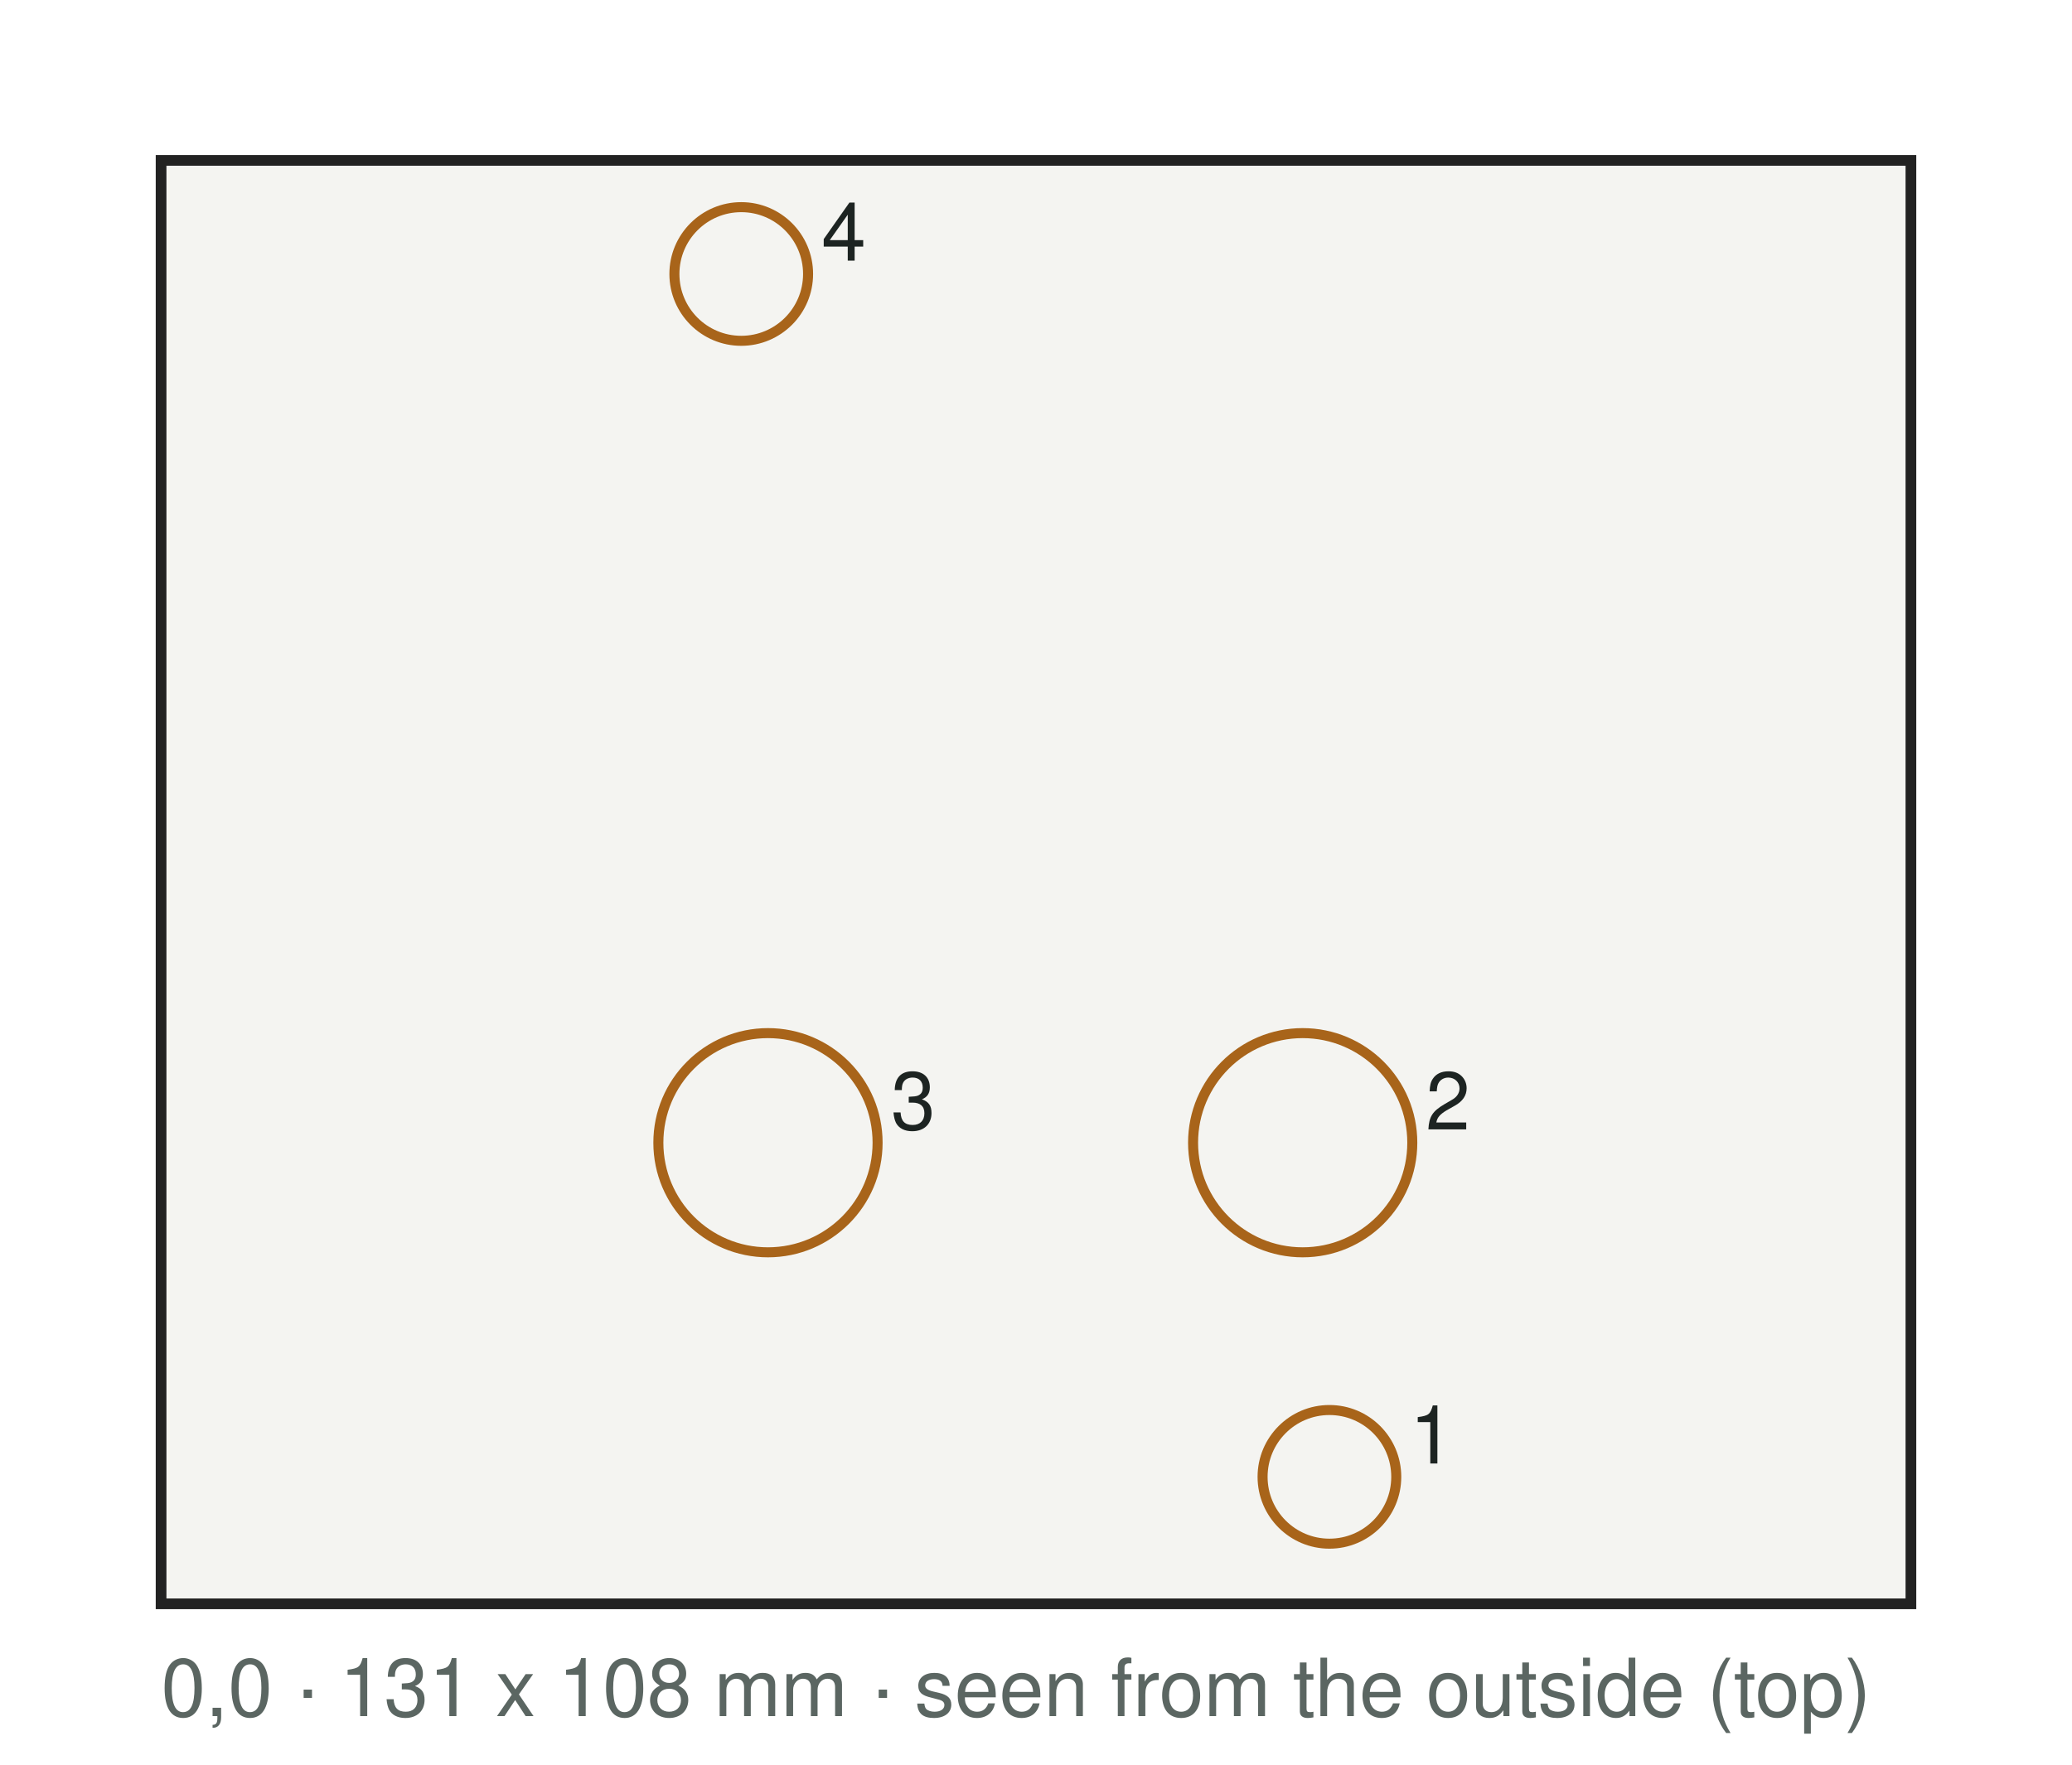
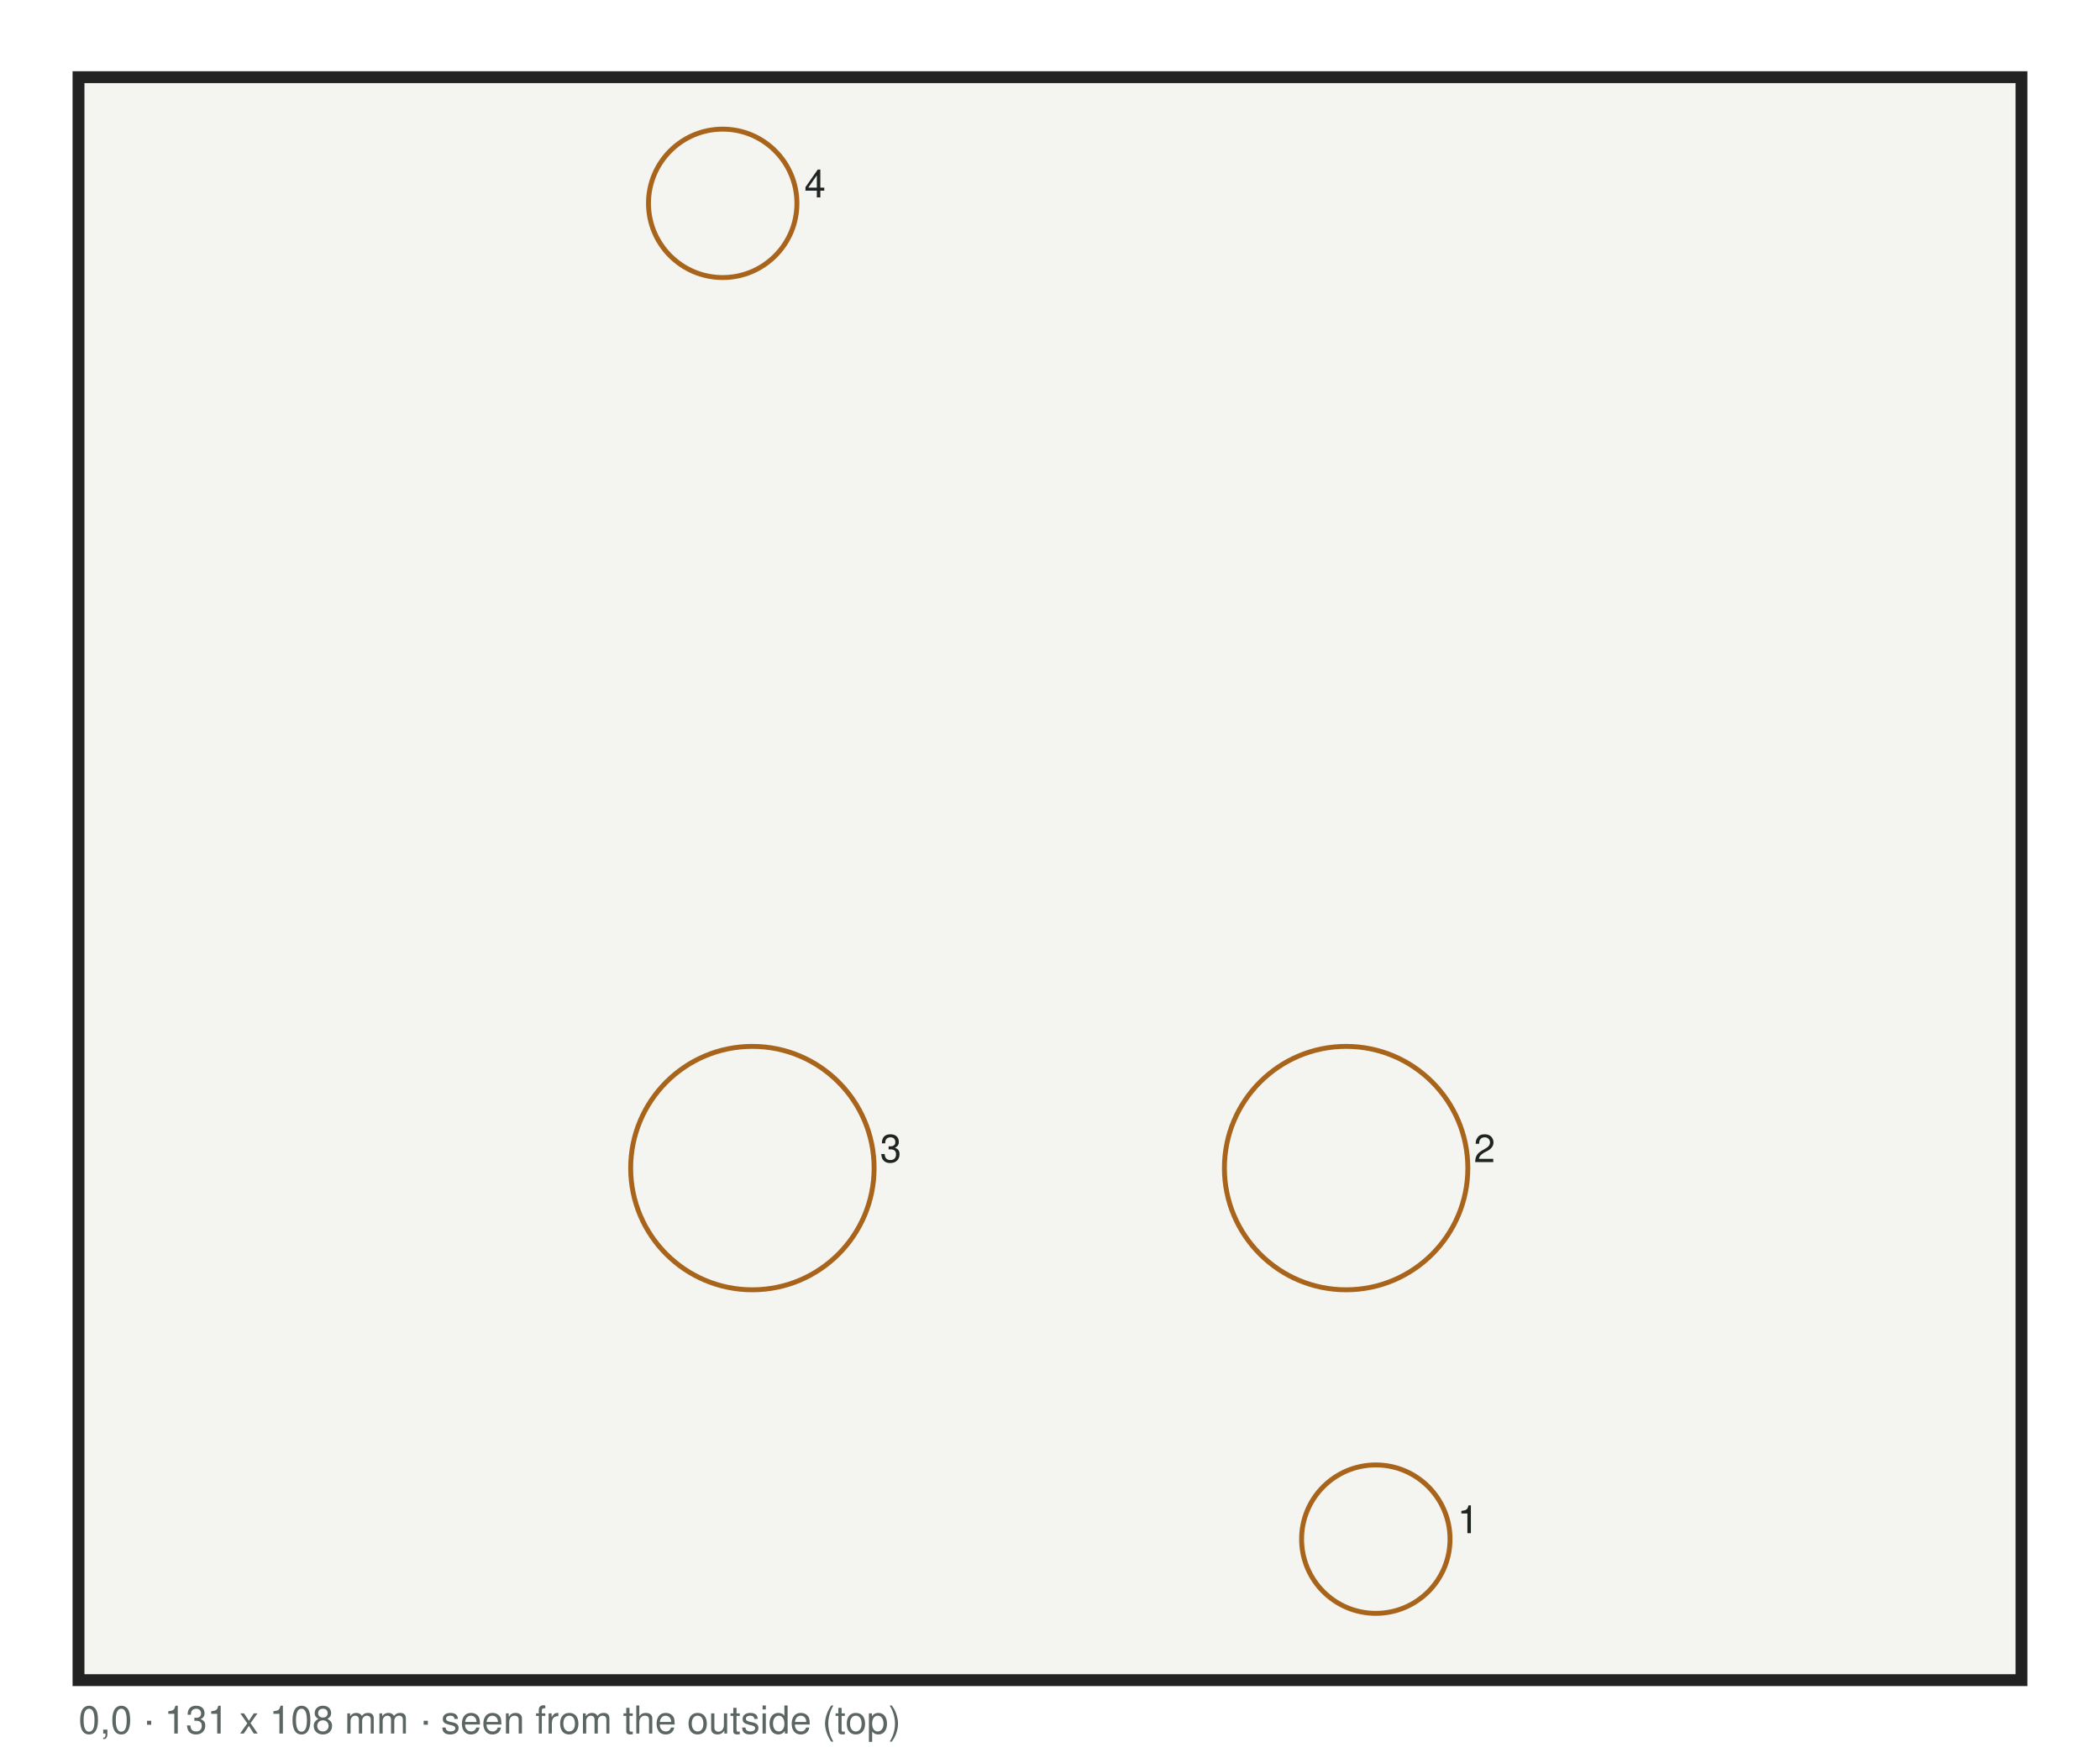
- <svg xmlns="http://www.w3.org/2000/svg" viewBox="-12.0 -12.0 154.9 132.0" width="155mm" height="132mm" font-family="Helvetica, Arial, sans-serif">
+ <svg xmlns="http://www.w3.org/2000/svg" viewBox="-5.2 -5.2 141.3 118.4" width="141mm" height="118mm" font-family="Helvetica, Arial, sans-serif">
  <polygon points="130.9,108.0 0.0,108.0 0.0,0.0 130.9,0.0" fill="#f4f4f1" stroke="#222" stroke-width="0.8" />
-   <circle cx="87.4" cy="98.5" r="5.0" fill="none" stroke="#a8641a" stroke-width="0.75" />
-   <text x="93.4" y="97.5" font-size="6.0" fill="#1d2422">1</text>
-   <circle cx="85.4" cy="73.5" r="8.2" fill="none" stroke="#a8641a" stroke-width="0.75" />
-   <text x="94.6" y="72.5" font-size="6.0" fill="#1d2422">2</text>
-   <circle cx="45.4" cy="73.5" r="8.2" fill="none" stroke="#a8641a" stroke-width="0.75" />
-   <text x="54.6" y="72.5" font-size="6.0" fill="#1d2422">3</text>
-   <circle cx="43.4" cy="8.5" r="5.0" fill="none" stroke="#a8641a" stroke-width="0.75" />
-   <text x="49.4" y="7.5" font-size="6.0" fill="#1d2422">4</text>
-   <text x="0" y="116.4" font-size="6.0" fill="#5b6662">0,0 · 131 x 108 mm · seen from the outside (top)</text>
+   <circle cx="87.4" cy="98.5" r="5.0" fill="none" stroke="#a8641a" stroke-width="0.33" />
+   <text x="92.9" y="98.1" font-size="2.6" fill="#1d2422">1</text>
+   <circle cx="85.4" cy="73.5" r="8.2" fill="none" stroke="#a8641a" stroke-width="0.33" />
+   <text x="94.0" y="73.1" font-size="2.6" fill="#1d2422">2</text>
+   <circle cx="45.4" cy="73.5" r="8.2" fill="none" stroke="#a8641a" stroke-width="0.33" />
+   <text x="54.0" y="73.1" font-size="2.6" fill="#1d2422">3</text>
+   <circle cx="43.4" cy="8.5" r="5.0" fill="none" stroke="#a8641a" stroke-width="0.33" />
+   <text x="48.9" y="8.1" font-size="2.6" fill="#1d2422">4</text>
+   <text x="0" y="111.6" font-size="2.6" fill="#5b6662">0,0 · 131 x 108 mm · seen from the outside (top)</text>
</svg>
